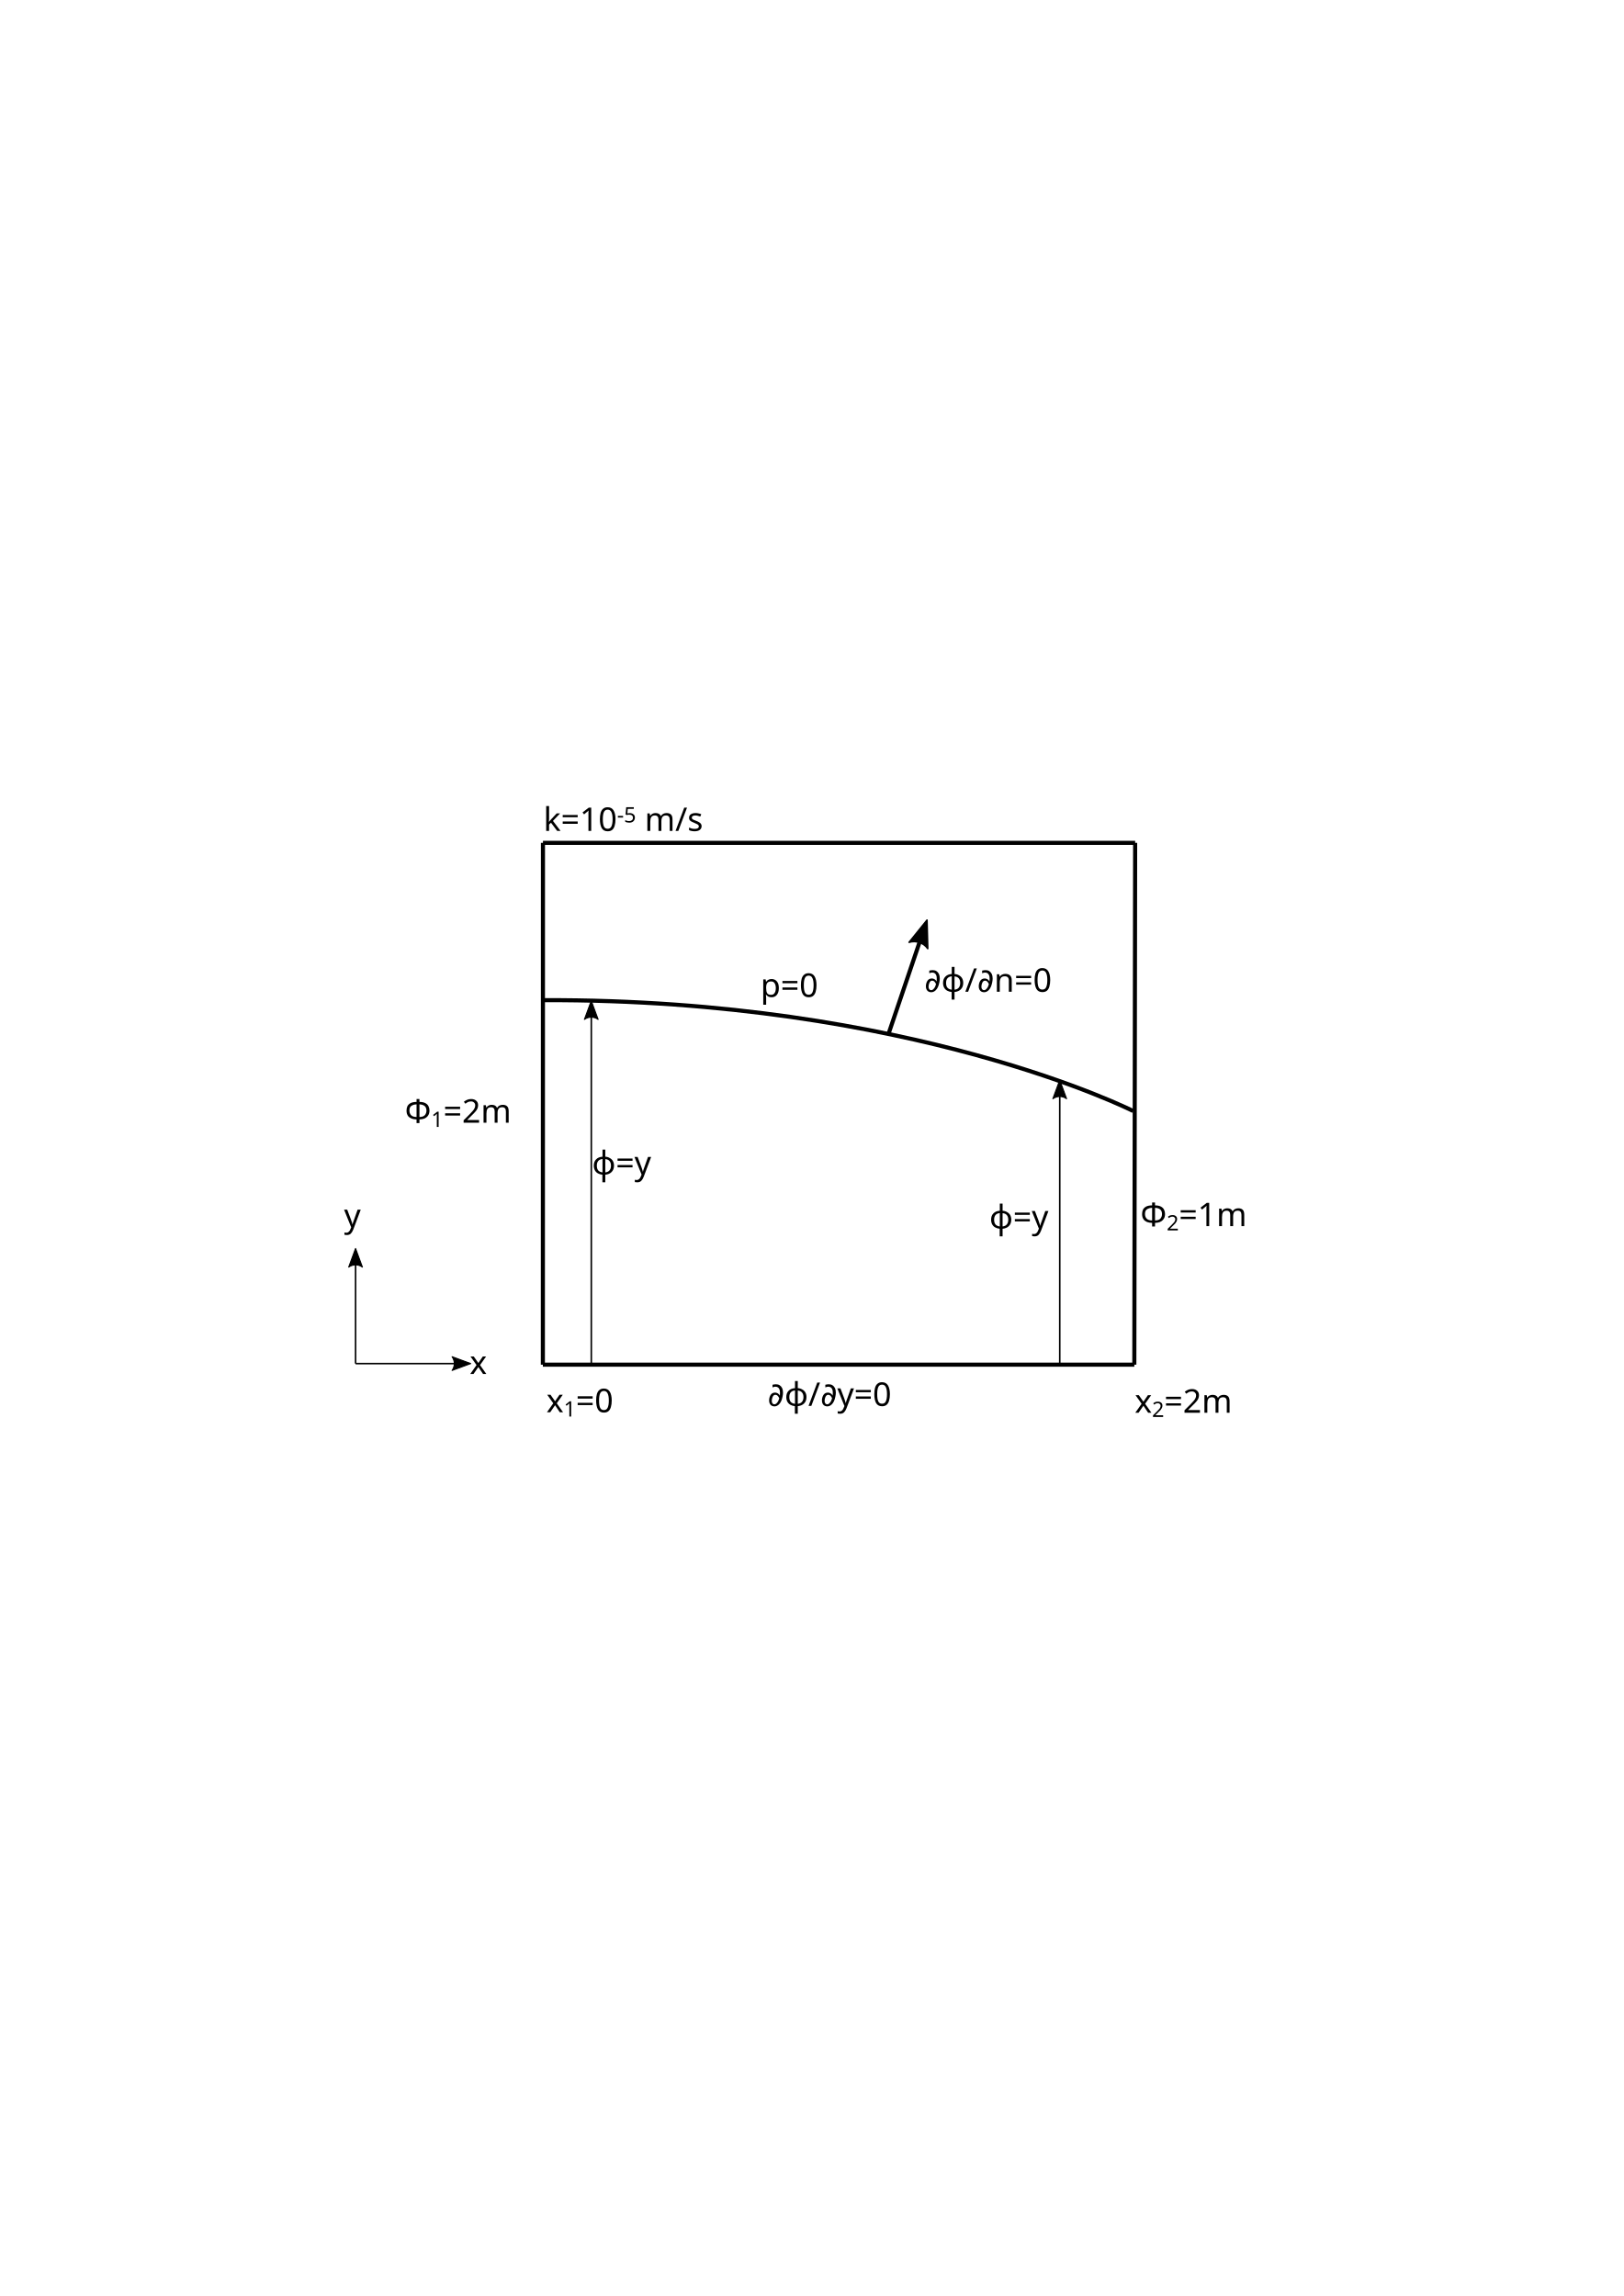
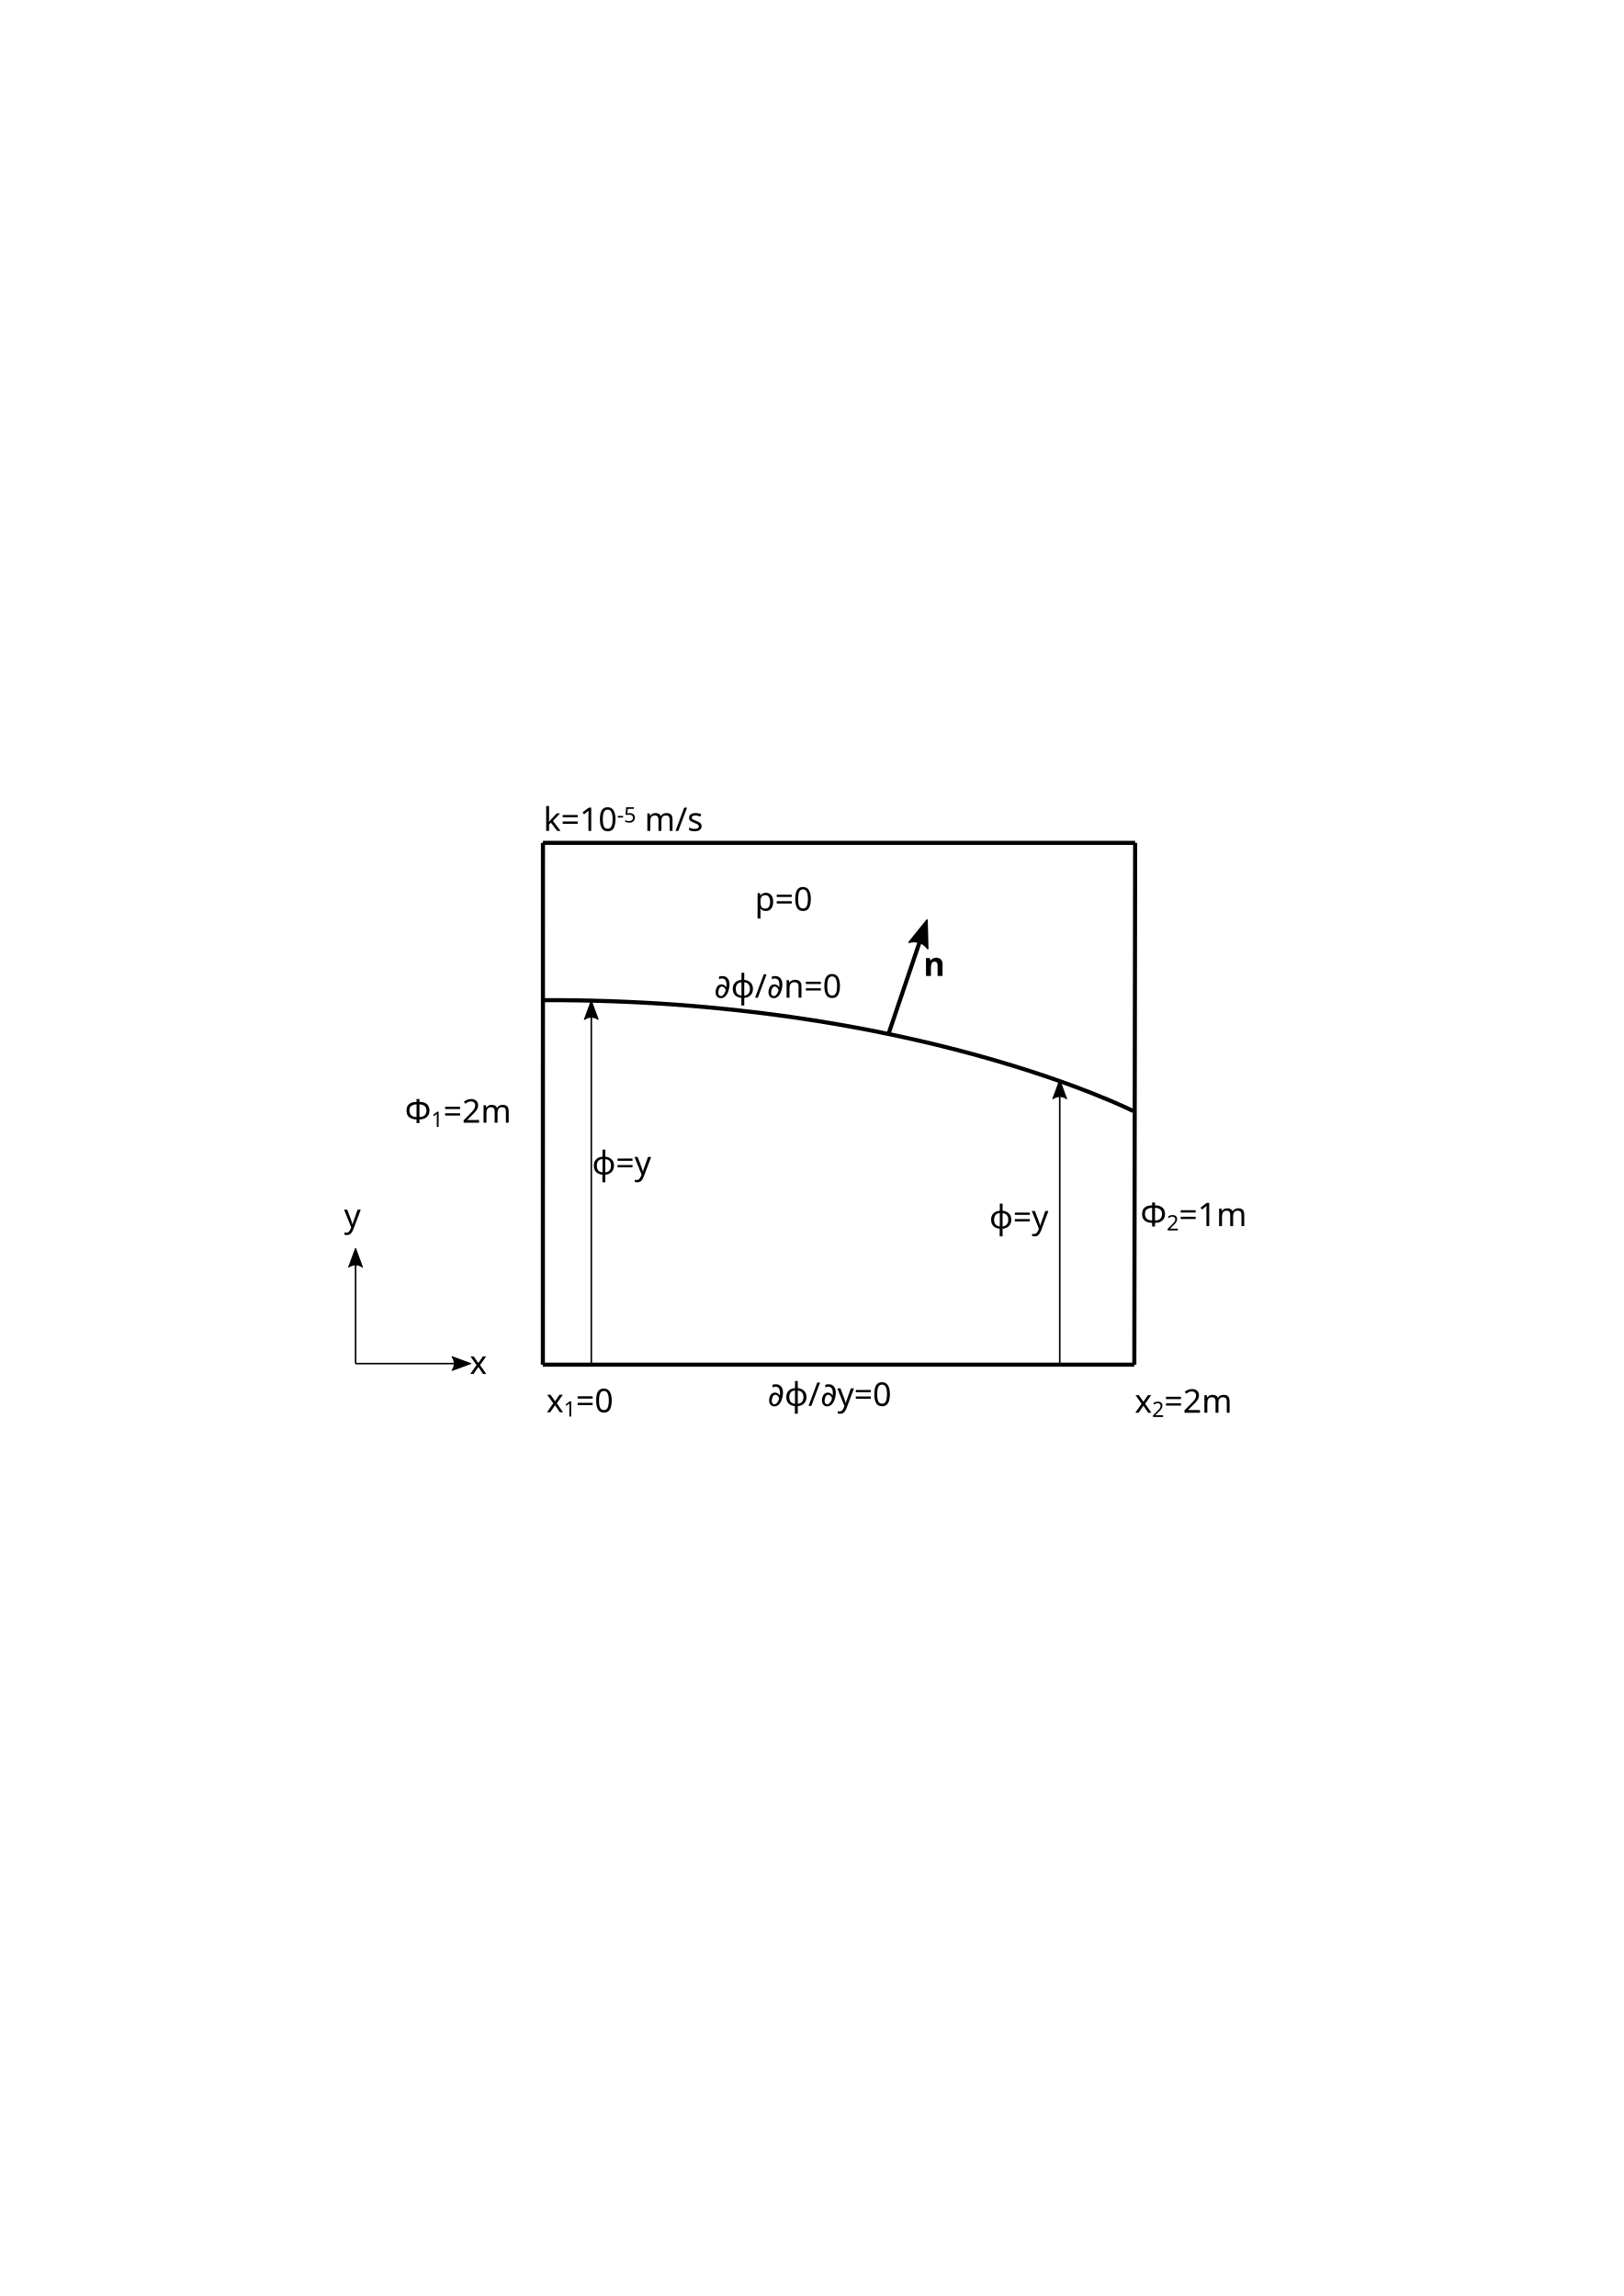
<svg xmlns="http://www.w3.org/2000/svg" width="210mm" height="297mm" viewBox="0 0 210 297" version="1.1" id="svg5">
  <defs id="defs2">
    <marker style="overflow:visible;" id="Arrow2Mend" refX="0.0" refY="0.0" orient="auto">
      <path transform="scale(0.6) rotate(180) translate(0,0)" d="M 8.719,4.034 L -2.207,0.016 L 8.719,-4.002 C 6.973,-1.63 6.983,1.616 8.719,4.034 z " style="stroke:context-stroke;fill-rule:evenodd;fill:context-stroke;stroke-width:0.625;stroke-linejoin:round;" id="path146435" />
    </marker>
    <marker style="overflow:visible;" id="marker146669" refX="0.0" refY="0.0" orient="auto">
      <path transform="scale(1.1) rotate(180) translate(1,0)" d="M 8.719,4.034 L -2.207,0.016 L 8.719,-4.002 C 6.973,-1.63 6.983,1.616 8.719,4.034 z " style="stroke:context-stroke;fill-rule:evenodd;fill:context-stroke;stroke-width:0.625;stroke-linejoin:round;" id="path146429" />
    </marker>
    <marker style="overflow:visible;" id="marker150923" refX="0.0" refY="0.0" orient="auto">
      <path transform="scale(1.1) rotate(180) translate(1,0)" d="M 8.719,4.034 L -2.207,0.016 L 8.719,-4.002 C 6.973,-1.63 6.983,1.616 8.719,4.034 z " style="stroke:context-stroke;fill-rule:evenodd;fill:context-stroke;stroke-width:0.625;stroke-linejoin:round;" id="path150921" />
    </marker>
    <marker style="overflow:visible;" id="Arrow2Lend" refX="0.0" refY="0.0" orient="auto">
      <path transform="scale(1.1) rotate(180) translate(1,0)" d="M 8.719,4.034 L -2.207,0.016 L 8.719,-4.002 C 6.973,-1.63 6.983,1.616 8.719,4.034 z " style="stroke:context-stroke;fill-rule:evenodd;fill:context-stroke;stroke-width:0.625;stroke-linejoin:round;" id="path150365" />
    </marker>
    <marker style="overflow:visible" id="Arrow2Lstart" refX="0.0" refY="0.0" orient="auto">
      <path transform="scale(1.1) translate(1,0)" d="M 8.719,4.034 L -2.207,0.016 L 8.719,-4.002 C 6.973,-1.63 6.983,1.616 8.719,4.034 z " style="stroke:context-stroke;fill-rule:evenodd;fill:context-stroke;stroke-width:0.625;stroke-linejoin:round" id="path150362" />
    </marker>
    <marker style="overflow:visible" id="Arrow1Lstart" refX="0.0" refY="0.0" orient="auto">
      <path transform="scale(0.8) translate(12.5,0)" style="fill-rule:evenodd;fill:context-stroke;stroke:context-stroke;stroke-width:1.0pt" d="M 0.0,0.0 L 5.0,-5.0 L -12.5,0.0 L 5.0,5.0 L 0.0,0.0 z " id="path150344" />
    </marker>
    <marker style="overflow:visible" id="marker150923-9" refX="0" refY="0" orient="auto">
      <path transform="matrix(-1.1,0,0,-1.1,-1.1,0)" d="M 8.719,4.034 -2.207,0.016 8.719,-4.002 c -1.745,2.372 -1.735,5.617 -6e-7,8.035 z" style="fill:context-stroke;fill-rule:evenodd;stroke:context-stroke;stroke-width:0.625;stroke-linejoin:round" id="path150921-3" />
    </marker>
    <marker style="overflow:visible" id="marker150923-2" refX="0" refY="0" orient="auto">
      <path transform="matrix(-1.1,0,0,-1.1,-1.1,0)" d="M 8.719,4.034 -2.207,0.016 8.719,-4.002 c -1.745,2.372 -1.735,5.617 -6e-7,8.035 z" style="fill:context-stroke;fill-rule:evenodd;stroke:context-stroke;stroke-width:0.625;stroke-linejoin:round" id="path150921-2" />
    </marker>
    <marker style="overflow:visible" id="marker150923-2-7" refX="0" refY="0" orient="auto">
      <path transform="matrix(-1.1,0,0,-1.1,-1.1,0)" d="M 8.719,4.034 -2.207,0.016 8.719,-4.002 c -1.745,2.372 -1.735,5.617 -6e-7,8.035 z" style="fill:context-stroke;fill-rule:evenodd;stroke:context-stroke;stroke-width:0.625;stroke-linejoin:round" id="path150921-2-7" />
    </marker>
    <marker style="overflow:visible" id="marker150923-2-8" refX="0" refY="0" orient="auto">
      <path transform="matrix(-1.1,0,0,-1.1,-1.1,0)" d="M 8.719,4.034 -2.207,0.016 8.719,-4.002 c -1.745,2.372 -1.735,5.617 -6e-7,8.035 z" style="fill:context-stroke;fill-rule:evenodd;stroke:context-stroke;stroke-width:0.625;stroke-linejoin:round" id="path150921-2-1" />
    </marker>
    <marker style="overflow:visible" id="marker150923-2-8-3" refX="0" refY="0" orient="auto">
      <path transform="matrix(-1.1,0,0,-1.1,-1.1,0)" d="M 8.719,4.034 -2.207,0.016 8.719,-4.002 c -1.745,2.372 -1.735,5.617 -6e-7,8.035 z" style="fill:context-stroke;fill-rule:evenodd;stroke:context-stroke;stroke-width:0.625;stroke-linejoin:round" id="path150921-2-1-6" />
    </marker>
    <marker style="overflow:visible" id="marker150923-2-8-0" refX="0" refY="0" orient="auto">
      <path transform="matrix(-1.1,0,0,-1.1,-1.1,0)" d="M 8.719,4.034 -2.207,0.016 8.719,-4.002 c -1.745,2.372 -1.735,5.617 -6e-7,8.035 z" style="fill:context-stroke;fill-rule:evenodd;stroke:context-stroke;stroke-width:0.625;stroke-linejoin:round" id="path150921-2-1-8" />
    </marker>
    <marker style="overflow:visible" id="marker150923-2-8-0-6" refX="0" refY="0" orient="auto">
      <path transform="matrix(-1.1,0,0,-1.1,-1.1,0)" d="M 8.719,4.034 -2.207,0.016 8.719,-4.002 c -1.745,2.372 -1.735,5.617 -6e-7,8.035 z" style="fill:context-stroke;fill-rule:evenodd;stroke:context-stroke;stroke-width:0.625;stroke-linejoin:round" id="path150921-2-1-8-4" />
    </marker>
    <marker style="overflow:visible" id="marker150923-2-8-2" refX="0" refY="0" orient="auto">
      <path transform="matrix(-1.1,0,0,-1.1,-1.1,0)" d="M 8.719,4.034 -2.207,0.016 8.719,-4.002 c -1.745,2.372 -1.735,5.617 -6e-7,8.035 z" style="fill:context-stroke;fill-rule:evenodd;stroke:context-stroke;stroke-width:0.625;stroke-linejoin:round" id="path150921-2-1-5" />
    </marker>
    <marker style="overflow:visible" id="marker150923-2-8-28" refX="0" refY="0" orient="auto">
      <path transform="matrix(-1.1,0,0,-1.1,-1.1,0)" d="M 8.719,4.034 -2.207,0.016 8.719,-4.002 c -1.745,2.372 -1.735,5.617 -6e-7,8.035 z" style="fill:context-stroke;fill-rule:evenodd;stroke:context-stroke;stroke-width:0.625;stroke-linejoin:round" id="path150921-2-1-4" />
    </marker>
    <marker style="overflow:visible" id="Arrow2Lstart-2" refX="0" refY="0" orient="auto">
      <path transform="matrix(1.1,0,0,1.1,1.1,0)" d="M 8.719,4.034 -2.207,0.016 8.719,-4.002 c -1.745,2.372 -1.735,5.617 -6e-7,8.035 z" style="fill:context-stroke;fill-rule:evenodd;stroke:context-stroke;stroke-width:0.625;stroke-linejoin:round" id="path150362-4" />
    </marker>
    <marker style="overflow:visible" id="marker150923-2-8-0-0" refX="0" refY="0" orient="auto">
      <path transform="matrix(-1.1,0,0,-1.1,-1.1,0)" d="M 8.719,4.034 -2.207,0.016 8.719,-4.002 c -1.745,2.372 -1.735,5.617 -6e-7,8.035 z" style="fill:context-stroke;fill-rule:evenodd;stroke:context-stroke;stroke-width:0.625;stroke-linejoin:round" id="path150921-2-1-8-6" />
    </marker>
    <marker style="overflow:visible" id="marker150923-2-8-9" refX="0" refY="0" orient="auto">
      <path transform="matrix(-1.1,0,0,-1.1,-1.1,0)" d="M 8.719,4.034 -2.207,0.016 8.719,-4.002 c -1.745,2.372 -1.735,5.617 -6e-7,8.035 z" style="fill:context-stroke;fill-rule:evenodd;stroke:context-stroke;stroke-width:0.625;stroke-linejoin:round" id="path150921-2-1-9" />
    </marker>
    <marker style="overflow:visible" id="marker150923-2-8-33" refX="0" refY="0" orient="auto">
      <path transform="matrix(-1.1,0,0,-1.1,-1.1,0)" d="M 8.719,4.034 -2.207,0.016 8.719,-4.002 c -1.745,2.372 -1.735,5.617 -6e-7,8.035 z" style="fill:context-stroke;fill-rule:evenodd;stroke:context-stroke;stroke-width:0.625;stroke-linejoin:round" id="path150921-2-1-3" />
    </marker>
    <marker style="overflow:visible" id="marker150923-2-8-04" refX="0" refY="0" orient="auto">
      <path transform="matrix(-1.1,0,0,-1.1,-1.1,0)" d="M 8.719,4.034 -2.207,0.016 8.719,-4.002 c -1.745,2.372 -1.735,5.617 -6e-7,8.035 z" style="fill:context-stroke;fill-rule:evenodd;stroke:context-stroke;stroke-width:0.625;stroke-linejoin:round" id="path150921-2-1-88" />
    </marker>
  </defs>
  <g id="layer1">
    <path style="fill:none;stroke:#000000;stroke-width:0.2;stroke-linecap:butt;stroke-linejoin:miter;stroke-miterlimit:4;stroke-dasharray:none;stroke-opacity:1;marker-end:url(#marker150923-2)" d="M 45.989,176.388 H 60.611" id="path869-4" />
    <path style="fill:none;stroke:#000000;stroke-width:0.2;stroke-linecap:butt;stroke-linejoin:miter;stroke-miterlimit:4;stroke-dasharray:none;stroke-opacity:1;marker-end:url(#marker150923-2-8)" d="M 45.989,176.388 V 161.766" id="path869-4-2" />
    <path style="fill:none;stroke:#000000;stroke-width:0.2;stroke-linecap:butt;stroke-linejoin:miter;stroke-miterlimit:4;stroke-dasharray:none;stroke-opacity:1;marker-end:url(#marker150923-2-8-04)" d="m 137.062,176.45 0,-36.463" id="path869-4-2-89" />
    <path style="fill:none;stroke:#000000;stroke-width:0.2;stroke-linecap:butt;stroke-linejoin:miter;stroke-miterlimit:4;stroke-dasharray:none;stroke-opacity:1;marker-end:url(#marker150923-2-8-33)" d="m 76.475,176.342 0,-46.616" id="path869-4-2-86" />
    <path style="fill:none;stroke:#000000;stroke-width:0.529;stroke-linecap:butt;stroke-linejoin:miter;stroke-miterlimit:4;stroke-dasharray:none;stroke-opacity:1;marker-end:url(#Arrow2Mend)" d="m 114.897,133.793 4.777,-14.11" id="path869-4-2-8" />
    <path style="fill:none;stroke:#000000;stroke-width:0.529;stroke-linecap:butt;stroke-linejoin:miter;stroke-miterlimit:4;stroke-dasharray:none;stroke-opacity:1" d="M 70.211,176.526 H 146.707" id="path869-3" />
    <path style="fill:none;stroke:#000000;stroke-width:0.529;stroke-linecap:butt;stroke-linejoin:miter;stroke-miterlimit:4;stroke-dasharray:none;stroke-opacity:1" d="m 70.211,176.526 0.012,-67.499" id="path1773" />
    <path style="fill:none;stroke:#000000;stroke-width:0.529;stroke-linecap:butt;stroke-linejoin:miter;stroke-miterlimit:4;stroke-dasharray:none;stroke-opacity:1" d="m 146.707,176.526 0.106,-67.499" id="path1773-3" />
    <path style="fill:none;stroke:#000000;stroke-width:0.529;stroke-linecap:butt;stroke-linejoin:miter;stroke-miterlimit:4;stroke-dasharray:none;stroke-opacity:1" d="M 70.223,109.028 H 146.813" id="path2818" />
-     <text xml:space="preserve" style="font-style:normal;font-variant:normal;font-weight:normal;font-stretch:normal;font-size:4.233px;line-height:1.25;font-family:sans-serif;-inkscape-font-specification:'sans-serif, Normal';font-variant-ligatures:normal;font-variant-caps:normal;font-variant-numeric:normal;font-variant-east-asian:normal;fill:#000000;fill-opacity:1;stroke:none;stroke-width:0.265;stroke-miterlimit:4;stroke-dasharray:none" x="98.355" y="128.951" id="text8620-4">
-       <tspan id="tspan8618-3" style="font-style:normal;font-variant:normal;font-weight:normal;font-stretch:normal;font-size:4.233px;font-family:sans-serif;-inkscape-font-specification:'sans-serif, Normal';font-variant-ligatures:normal;font-variant-caps:normal;font-variant-numeric:normal;font-variant-east-asian:normal;stroke-width:0.265;stroke-miterlimit:4;stroke-dasharray:none" x="98.355" y="128.951">p=0</tspan>
+     <text xml:space="preserve" style="font-style:normal;font-variant:normal;font-weight:normal;font-stretch:normal;font-size:4.233px;line-height:1.25;font-family:sans-serif;-inkscape-font-specification:'sans-serif, Normal';font-variant-ligatures:normal;font-variant-caps:normal;font-variant-numeric:normal;font-variant-east-asian:normal;fill:#000000;fill-opacity:1;stroke:none;stroke-width:0.265;stroke-miterlimit:4;stroke-dasharray:none" x="97.623" y="117.793" id="text8620-4">
+       <tspan id="tspan8618-3" style="font-style:normal;font-variant:normal;font-weight:normal;font-stretch:normal;font-size:4.233px;font-family:sans-serif;-inkscape-font-specification:'sans-serif, Normal';font-variant-ligatures:normal;font-variant-caps:normal;font-variant-numeric:normal;font-variant-east-asian:normal;stroke-width:0.265;stroke-miterlimit:4;stroke-dasharray:none" x="97.623" y="117.793">p=0</tspan>
    </text>
    <text xml:space="preserve" style="font-style:normal;font-weight:normal;font-size:10.583px;line-height:1.25;font-family:sans-serif;fill:#000000;fill-opacity:1;stroke:none;stroke-width:0.265" x="57.511" y="176.526" id="text54880">
      <tspan id="tspan54878" style="stroke-width:0.265" x="57.511" y="176.526" />
    </text>
    <text xml:space="preserve" style="font-style:normal;font-variant:normal;font-weight:normal;font-stretch:normal;font-size:4.233px;line-height:1.25;font-family:sans-serif;-inkscape-font-specification:'sans-serif, Normal';font-variant-ligatures:normal;font-variant-caps:normal;font-variant-numeric:normal;font-variant-east-asian:normal;fill:#000000;fill-opacity:1;stroke:none;stroke-width:0.265;stroke-miterlimit:4;stroke-dasharray:none" x="52.36" y="145.223" id="text8620-1-2-9">
      <tspan id="tspan11553" x="52.36" y="145.223">Φ<tspan style="font-size:65%;baseline-shift:sub" id="tspan24709">1</tspan>=2m</tspan>
    </text>
    <text xml:space="preserve" style="font-style:normal;font-variant:normal;font-weight:normal;font-stretch:normal;font-size:4.233px;line-height:1.25;font-family:sans-serif;-inkscape-font-specification:'sans-serif, Normal';font-variant-ligatures:normal;font-variant-caps:normal;font-variant-numeric:normal;font-variant-east-asian:normal;fill:#000000;fill-opacity:1;stroke:none;stroke-width:0.265;stroke-miterlimit:4;stroke-dasharray:none" x="76.568" y="151.921" id="text8620-1-2-9-7">
      <tspan id="tspan258799-6-7" x="76.568" y="151.921">ϕ=y</tspan>
    </text>
    <text xml:space="preserve" style="font-style:normal;font-variant:normal;font-weight:normal;font-stretch:normal;font-size:4.233px;line-height:1.25;font-family:sans-serif;-inkscape-font-specification:'sans-serif, Normal';font-variant-ligatures:normal;font-variant-caps:normal;font-variant-numeric:normal;font-variant-east-asian:normal;fill:#000000;fill-opacity:1;stroke:none;stroke-width:0.265;stroke-miterlimit:4;stroke-dasharray:none" x="70.664" y="182.683" id="text8620-1-2-9-7-9">
      <tspan id="tspan258799-6-7-2" x="70.664" y="182.683">x<tspan style="font-size:65%;baseline-shift:sub" id="tspan63966">1</tspan>=0</tspan>
    </text>
    <text xml:space="preserve" style="font-style:normal;font-variant:normal;font-weight:normal;font-stretch:normal;font-size:4.233px;line-height:1.25;font-family:sans-serif;-inkscape-font-specification:'sans-serif, Normal';font-variant-ligatures:normal;font-variant-caps:normal;font-variant-numeric:normal;font-variant-east-asian:normal;fill:#000000;fill-opacity:1;stroke:none;stroke-width:0.265;stroke-miterlimit:4;stroke-dasharray:none" x="146.756" y="182.743" id="text8620-1-2-9-7-9-5">
      <tspan id="tspan258799-6-7-2-4" x="146.756" y="182.743">x<tspan style="font-size:65%;baseline-shift:sub" id="tspan68462">2</tspan>=2m</tspan>
    </text>
    <text xml:space="preserve" style="font-style:normal;font-variant:normal;font-weight:normal;font-stretch:normal;font-size:4.233px;line-height:1.25;font-family:sans-serif;-inkscape-font-specification:'sans-serif, Normal';font-variant-ligatures:normal;font-variant-caps:normal;font-variant-numeric:normal;font-variant-east-asian:normal;fill:#000000;fill-opacity:1;stroke:none;stroke-width:0.265;stroke-miterlimit:4;stroke-dasharray:none" x="127.951" y="158.917" id="text8620-1-2-9-7-4">
      <tspan id="tspan258799-6-7-3" x="127.951" y="158.917">ϕ=y</tspan>
    </text>
    <text xml:space="preserve" style="font-style:normal;font-variant:normal;font-weight:normal;font-stretch:normal;font-size:4.233px;line-height:1.25;font-family:sans-serif;-inkscape-font-specification:'sans-serif, Normal';font-variant-ligatures:normal;font-variant-caps:normal;font-variant-numeric:normal;font-variant-east-asian:normal;fill:#000000;fill-opacity:1;stroke:none;stroke-width:0.265" x="44.5" y="158.744" id="text156362">
      <tspan id="tspan156360" style="font-style:normal;font-variant:normal;font-weight:normal;font-stretch:normal;font-size:4.233px;font-family:sans-serif;-inkscape-font-specification:'sans-serif, Normal';font-variant-ligatures:normal;font-variant-caps:normal;font-variant-numeric:normal;font-variant-east-asian:normal;stroke-width:0.265" x="44.5" y="158.744">y</tspan>
    </text>
    <text xml:space="preserve" style="font-style:normal;font-variant:normal;font-weight:normal;font-stretch:normal;font-size:4.233px;line-height:1.25;font-family:sans-serif;-inkscape-font-specification:'sans-serif, Normal';font-variant-ligatures:normal;font-variant-caps:normal;font-variant-numeric:normal;font-variant-east-asian:normal;fill:#000000;fill-opacity:1;stroke:none;stroke-width:0.265" x="60.743" y="177.736" id="text156362-0">
      <tspan id="tspan156360-6" style="font-style:normal;font-variant:normal;font-weight:normal;font-stretch:normal;font-size:4.233px;font-family:sans-serif;-inkscape-font-specification:'sans-serif, Normal';font-variant-ligatures:normal;font-variant-caps:normal;font-variant-numeric:normal;font-variant-east-asian:normal;stroke-width:0.265" x="60.743" y="177.736">x</tspan>
    </text>
    <path style="fill:none;stroke:#000000;stroke-width:0.529;stroke-linecap:butt;stroke-linejoin:miter;stroke-miterlimit:4;stroke-dasharray:none;stroke-opacity:1" d="m 70.212,129.377 c 47.711,-0.168 76.333,14.335 76.333,14.335" id="path192353" />
    <text xml:space="preserve" style="font-style:normal;font-variant:normal;font-weight:normal;font-stretch:normal;font-size:4.233px;line-height:1.25;font-family:sans-serif;-inkscape-font-specification:'sans-serif, Normal';font-variant-ligatures:normal;font-variant-caps:normal;font-variant-numeric:normal;font-variant-east-asian:normal;fill:#000000;fill-opacity:1;stroke:none;stroke-width:0.265" x="99.268" y="181.862" id="text111693-8-0">
      <tspan id="tspan159674" x="99.268" y="181.862">∂ϕ/∂y=0</tspan>
    </text>
-     <text xml:space="preserve" style="font-style:normal;font-variant:normal;font-weight:normal;font-stretch:normal;font-size:4.233px;line-height:1.25;font-family:sans-serif;-inkscape-font-specification:'sans-serif, Normal';font-variant-ligatures:normal;font-variant-caps:normal;font-variant-numeric:normal;font-variant-east-asian:normal;fill:#000000;fill-opacity:1;stroke:none;stroke-width:0.265" x="119.546" y="128.287" id="text111693-8-0-1">
-       <tspan id="tspan159674-1" x="119.546" y="128.287">∂ϕ/∂n=0</tspan>
+     <text xml:space="preserve" style="font-style:normal;font-variant:normal;font-weight:normal;font-stretch:normal;font-size:4.233px;line-height:1.25;font-family:sans-serif;-inkscape-font-specification:'sans-serif, Normal';font-variant-ligatures:normal;font-variant-caps:normal;font-variant-numeric:normal;font-variant-east-asian:normal;fill:#000000;fill-opacity:1;stroke:none;stroke-width:0.265" x="92.353" y="129.056" id="text111693-8-0-1">
+       <tspan id="tspan159674-1" x="92.353" y="129.056">∂ϕ/∂n=0</tspan>
+     </text>
+     <text xml:space="preserve" style="font-style:normal;font-variant:normal;font-weight:normal;font-stretch:normal;font-size:4.233px;line-height:1.25;font-family:sans-serif;-inkscape-font-specification:'sans-serif, Normal';font-variant-ligatures:normal;font-variant-caps:normal;font-variant-numeric:normal;font-variant-east-asian:normal;fill:#000000;fill-opacity:1;stroke:none;stroke-width:0.265" x="119.433" y="126.239" id="text111693-8-0-1-5">
+       <tspan id="tspan159674-1-9" x="119.433" y="126.239" style="font-weight:bold">n</tspan>
    </text>
    <text xml:space="preserve" style="font-style:normal;font-variant:normal;font-weight:normal;font-stretch:normal;font-size:4.233px;line-height:1.25;font-family:sans-serif;-inkscape-font-specification:'sans-serif, Normal';font-variant-ligatures:normal;font-variant-caps:normal;font-variant-numeric:normal;font-variant-east-asian:normal;fill:#000000;fill-opacity:1;stroke:none;stroke-width:0.265;stroke-miterlimit:4;stroke-dasharray:none" x="70.28" y="107.482" id="text8620-1-2-9-0">
      <tspan id="tspan258799-6-3" x="70.28" y="107.482">k=10<tspan style="font-size:65%;baseline-shift:super" id="tspan34584">-5</tspan> m/s</tspan>
    </text>
    <text xml:space="preserve" style="font-style:normal;font-variant:normal;font-weight:normal;font-stretch:normal;font-size:4.233px;line-height:1.25;font-family:sans-serif;-inkscape-font-specification:'sans-serif, Normal';font-variant-ligatures:normal;font-variant-caps:normal;font-variant-numeric:normal;font-variant-east-asian:normal;fill:#000000;fill-opacity:1;stroke:none;stroke-width:0.265;stroke-miterlimit:4;stroke-dasharray:none" x="147.492" y="158.608" id="text8620-1-2-9-1">
      <tspan id="tspan11553-7" x="147.492" y="158.608">Φ<tspan style="font-size:65%;baseline-shift:sub" id="tspan24709-5">2</tspan>=1m</tspan>
    </text>
  </g>
</svg>
